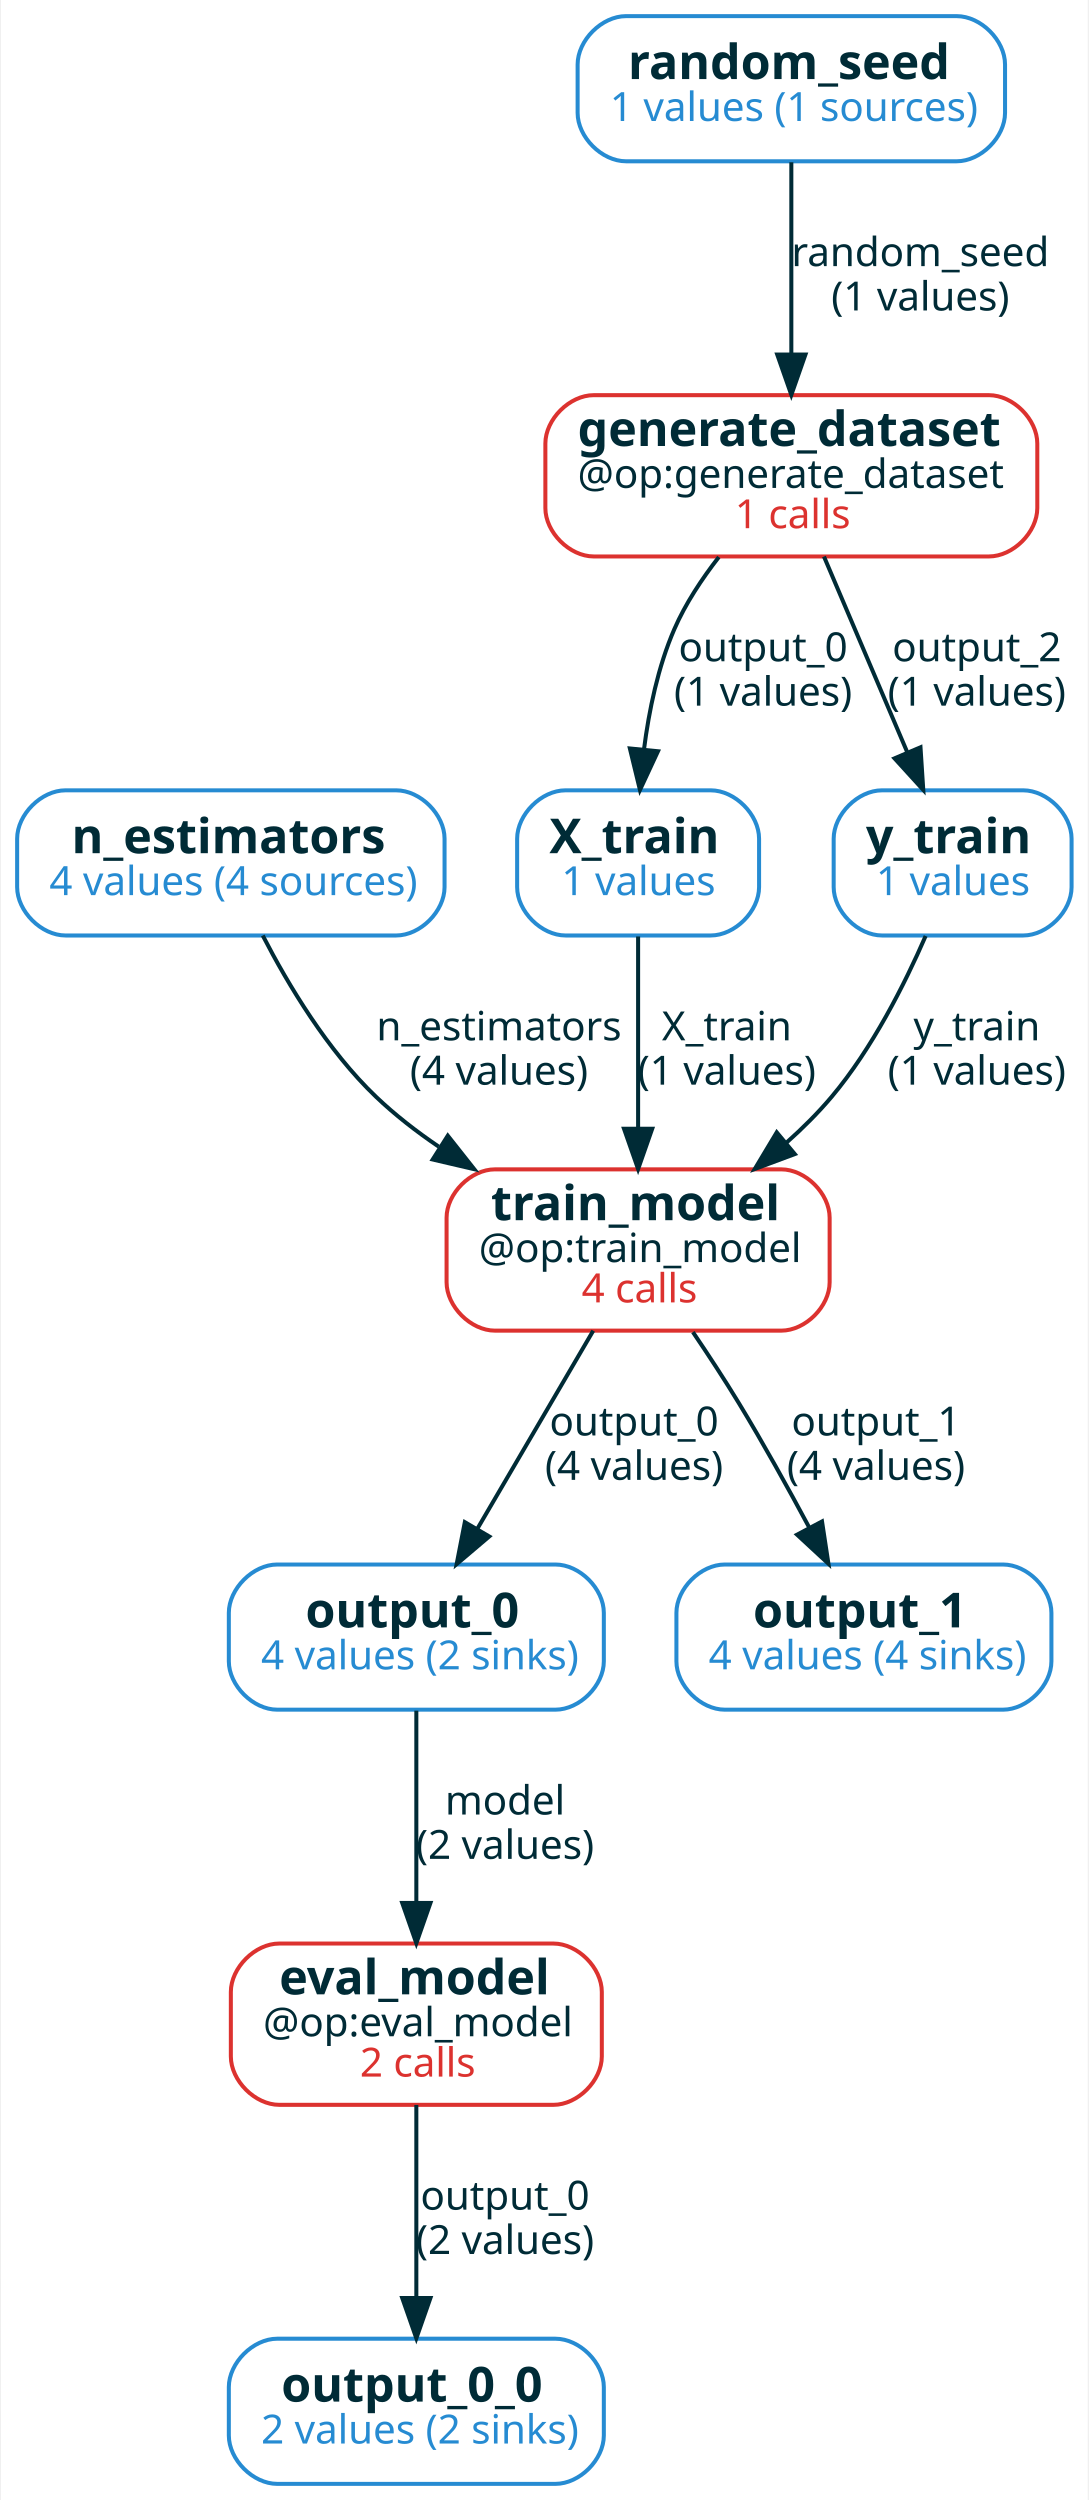
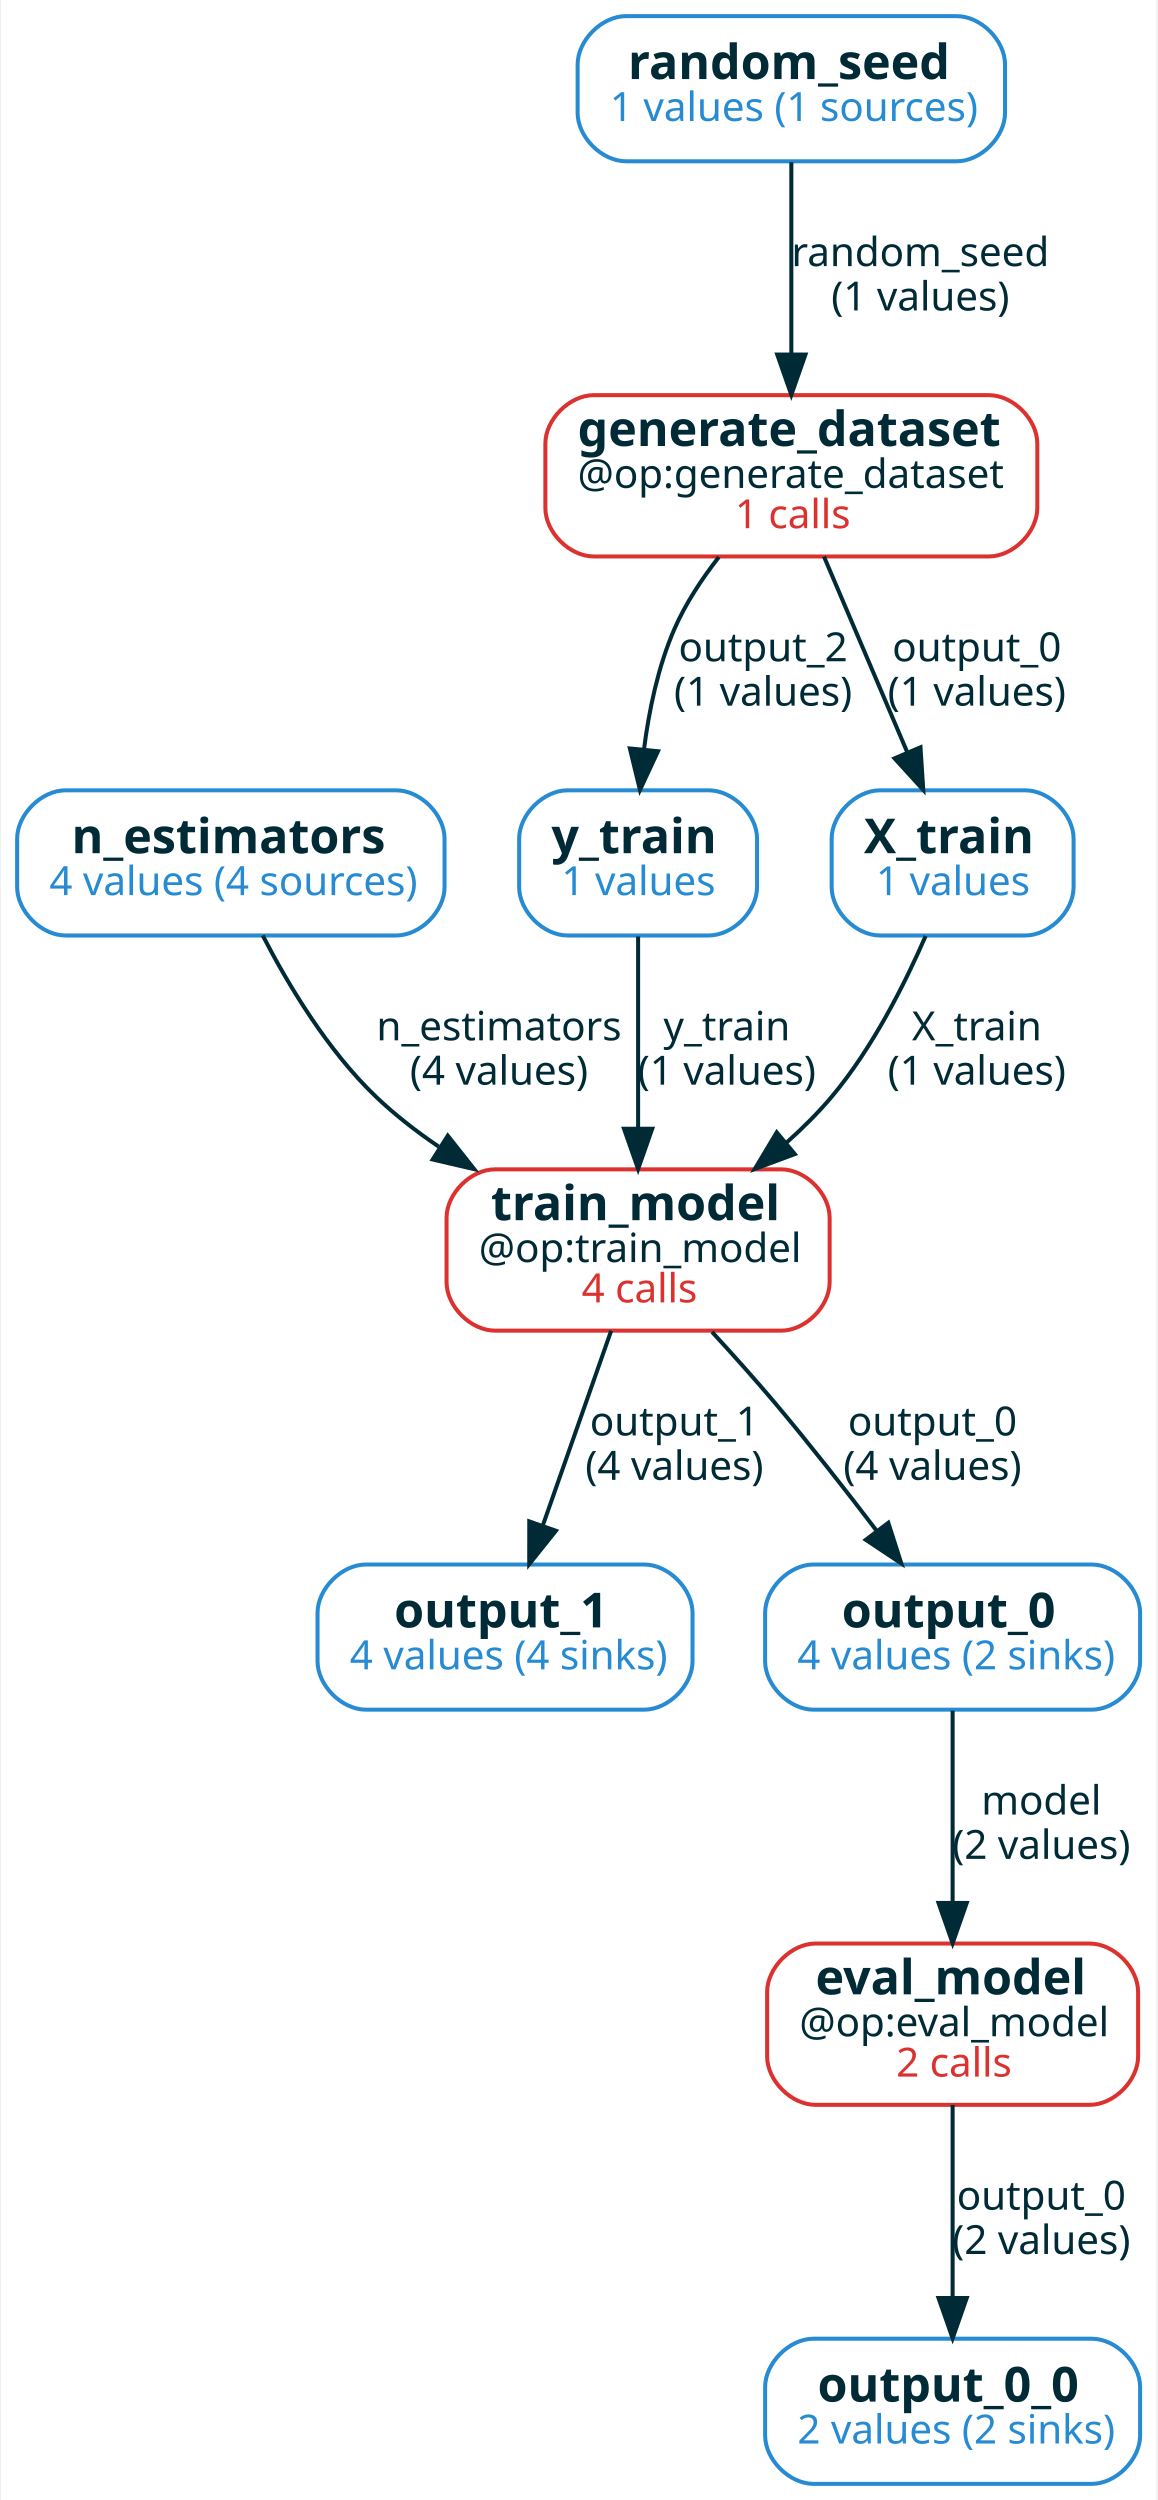
- <svg xmlns="http://www.w3.org/2000/svg" width="270pt" height="620pt" viewBox="0.00 0.00 269.50 620.00">
+ <svg xmlns="http://www.w3.org/2000/svg" width="287pt" height="620pt" viewBox="0.00 0.00 286.50 620.00">
  <g id="graph0" class="graph" transform="scale(1 1) rotate(0) translate(4 616)">
-     <polygon fill="white" stroke="transparent" points="-4,4 -4,-616 265.5,-616 265.5,4 -4,4" />
+     <polygon fill="white" stroke="transparent" points="-4,4 -4,-616 282.5,-616 282.5,4 -4,4" />
    <g id="node1" class="node">
-       <path fill="none" stroke="#268bd2" d="M94,-420C94,-420 12,-420 12,-420 6,-420 0,-414 0,-408 0,-408 0,-396 0,-396 0,-390 6,-384 12,-384 12,-384 94,-384 94,-384 100,-384 106,-390 106,-396 106,-396 106,-408 106,-408 106,-414 100,-420 94,-420" />
-       <text text-anchor="start" x="13.5" y="-404.4" font-family="RobotoMono" font-weight="bold" font-size="12.00" fill="#002b36">n_estimators</text>
-       <text text-anchor="start" x="8" y="-394" font-family="RobotoMono" font-size="10.00" fill="#268bd2">4 values (4 sources)</text>
+       <path fill="none" stroke="#268bd2" d="M171.5,-420C171.5,-420 136.5,-420 136.5,-420 130.5,-420 124.5,-414 124.5,-408 124.5,-408 124.5,-396 124.5,-396 124.5,-390 130.5,-384 136.5,-384 136.5,-384 171.5,-384 171.5,-384 177.5,-384 183.5,-390 183.5,-396 183.5,-396 183.5,-408 183.5,-408 183.5,-414 177.5,-420 171.5,-420" />
+       <text text-anchor="start" x="132.5" y="-404.4" font-family="RobotoMono" font-weight="bold" font-size="12.00" fill="#002b36">y_train</text>
+       <text text-anchor="start" x="135" y="-394" font-family="RobotoMono" font-size="10.00" fill="#268bd2">1 values</text>
    </g>
-     <g id="node10" class="node">
+     <g id="node9" class="node">
      <path fill="none" stroke="#dc322f" d="M189.5,-326C189.5,-326 118.5,-326 118.5,-326 112.5,-326 106.5,-320 106.5,-314 106.5,-314 106.5,-298 106.5,-298 106.5,-292 112.5,-286 118.5,-286 118.5,-286 189.5,-286 189.5,-286 195.5,-286 201.5,-292 201.5,-298 201.5,-298 201.5,-314 201.5,-314 201.5,-320 195.5,-326 189.5,-326" />
      <text text-anchor="start" x="117.5" y="-313.4" font-family="RobotoMono" font-weight="bold" font-size="12.00" fill="#002b36">train_model</text>
      <text text-anchor="start" x="114.5" y="-303" font-family="RobotoMono" font-size="10.00" fill="#002b36">@op:train_model</text>
      <text text-anchor="start" x="140" y="-293" font-family="RobotoMono" font-size="10.00" fill="#dc322f">4 calls</text>
    </g>
    <g id="edge4" class="edge">
-       <path fill="none" stroke="#002b36" d="M60.91,-383.99C67.22,-371.76 76.98,-355.48 89,-344 93.68,-339.53 99.01,-335.39 104.55,-331.63" />
-       <polygon fill="#002b36" stroke="#002b36" points="106.8,-334.35 113.37,-326.04 103.05,-328.44 106.8,-334.35" />
-       <text text-anchor="middle" x="119.5" y="-358" font-family="RobotoMono" font-size="10.00" fill="#002b36">n_estimators</text>
-       <text text-anchor="middle" x="119.5" y="-347" font-family="RobotoMono" font-size="10.00" fill="#002b36">(4 values)</text>
+       <path fill="none" stroke="#002b36" d="M154,-383.76C154,-370.5 154,-351.86 154,-336.27" />
+       <polygon fill="#002b36" stroke="#002b36" points="157.5,-336.07 154,-326.07 150.5,-336.07 157.5,-336.07" />
+       <text text-anchor="middle" x="176" y="-358" font-family="RobotoMono" font-size="10.00" fill="#002b36">y_train</text>
+       <text text-anchor="middle" x="176" y="-347" font-family="RobotoMono" font-size="10.00" fill="#002b36">(1 values)</text>
    </g>
    <g id="node2" class="node">
-       <path fill="none" stroke="#268bd2" d="M133.5,-228C133.5,-228 64.5,-228 64.5,-228 58.5,-228 52.5,-222 52.5,-216 52.5,-216 52.5,-204 52.5,-204 52.5,-198 58.5,-192 64.5,-192 64.5,-192 133.5,-192 133.5,-192 139.5,-192 145.5,-198 145.5,-204 145.5,-204 145.5,-216 145.5,-216 145.5,-222 139.5,-228 133.5,-228" />
-       <text text-anchor="start" x="71.5" y="-212.4" font-family="RobotoMono" font-weight="bold" font-size="12.00" fill="#002b36">output_0</text>
-       <text text-anchor="start" x="60.5" y="-202" font-family="RobotoMono" font-size="10.00" fill="#268bd2">4 values (2 sinks)</text>
-     </g>
-     <g id="node9" class="node">
-       <path fill="none" stroke="#dc322f" d="M133,-134C133,-134 65,-134 65,-134 59,-134 53,-128 53,-122 53,-122 53,-106 53,-106 53,-100 59,-94 65,-94 65,-94 133,-94 133,-94 139,-94 145,-100 145,-106 145,-106 145,-122 145,-122 145,-128 139,-134 133,-134" />
-       <text text-anchor="start" x="65" y="-121.4" font-family="RobotoMono" font-weight="bold" font-size="12.00" fill="#002b36">eval_model</text>
-       <text text-anchor="start" x="61" y="-111" font-family="RobotoMono" font-size="10.00" fill="#002b36">@op:eval_model</text>
-       <text text-anchor="start" x="85" y="-101" font-family="RobotoMono" font-size="10.00" fill="#dc322f">2 calls</text>
-     </g>
-     <g id="edge6" class="edge">
-       <path fill="none" stroke="#002b36" d="M99,-191.76C99,-178.5 99,-159.86 99,-144.27" />
-       <polygon fill="#002b36" stroke="#002b36" points="102.5,-144.07 99,-134.07 95.5,-144.07 102.5,-144.07" />
-       <text text-anchor="middle" x="121" y="-166" font-family="RobotoMono" font-size="10.00" fill="#002b36">model</text>
-       <text text-anchor="middle" x="121" y="-155" font-family="RobotoMono" font-size="10.00" fill="#002b36">(2 values)</text>
-     </g>
-     <g id="node3" class="node">
-       <path fill="none" stroke="#268bd2" d="M133.5,-36C133.5,-36 64.5,-36 64.5,-36 58.5,-36 52.5,-30 52.5,-24 52.5,-24 52.5,-12 52.5,-12 52.5,-6 58.5,0 64.5,0 64.5,0 133.5,0 133.5,0 139.5,0 145.5,-6 145.5,-12 145.5,-12 145.5,-24 145.5,-24 145.5,-30 139.5,-36 133.5,-36" />
-       <text text-anchor="start" x="65.5" y="-20.4" font-family="RobotoMono" font-weight="bold" font-size="12.00" fill="#002b36">output_0_0</text>
-       <text text-anchor="start" x="60.5" y="-10" font-family="RobotoMono" font-size="10.00" fill="#268bd2">2 values (2 sinks)</text>
-     </g>
-     <g id="node4" class="node">
-       <path fill="none" stroke="#268bd2" d="M172,-420C172,-420 136,-420 136,-420 130,-420 124,-414 124,-408 124,-408 124,-396 124,-396 124,-390 130,-384 136,-384 136,-384 172,-384 172,-384 178,-384 184,-390 184,-396 184,-396 184,-408 184,-408 184,-414 178,-420 172,-420" />
-       <text text-anchor="start" x="132" y="-404.4" font-family="RobotoMono" font-weight="bold" font-size="12.00" fill="#002b36">X_train</text>
-       <text text-anchor="start" x="135" y="-394" font-family="RobotoMono" font-size="10.00" fill="#268bd2">1 values</text>
-     </g>
-     <g id="edge3" class="edge">
-       <path fill="none" stroke="#002b36" d="M154,-383.76C154,-370.5 154,-351.86 154,-336.27" />
-       <polygon fill="#002b36" stroke="#002b36" points="157.5,-336.07 154,-326.07 150.5,-336.07 157.5,-336.07" />
-       <text text-anchor="middle" x="176" y="-358" font-family="RobotoMono" font-size="10.00" fill="#002b36">X_train</text>
-       <text text-anchor="middle" x="176" y="-347" font-family="RobotoMono" font-size="10.00" fill="#002b36">(1 values)</text>
-     </g>
-     <g id="node5" class="node">
-       <path fill="none" stroke="#268bd2" d="M244.5,-228C244.5,-228 175.5,-228 175.5,-228 169.5,-228 163.5,-222 163.5,-216 163.5,-216 163.5,-204 163.5,-204 163.5,-198 169.5,-192 175.5,-192 175.5,-192 244.5,-192 244.5,-192 250.5,-192 256.5,-198 256.5,-204 256.5,-204 256.5,-216 256.5,-216 256.5,-222 250.5,-228 244.5,-228" />
-       <text text-anchor="start" x="182.5" y="-212.4" font-family="RobotoMono" font-weight="bold" font-size="12.00" fill="#002b36">output_1</text>
-       <text text-anchor="start" x="171.5" y="-202" font-family="RobotoMono" font-size="10.00" fill="#268bd2">4 values (4 sinks)</text>
-     </g>
-     <g id="node6" class="node">
      <path fill="none" stroke="#268bd2" d="M233,-612C233,-612 151,-612 151,-612 145,-612 139,-606 139,-600 139,-600 139,-588 139,-588 139,-582 145,-576 151,-576 151,-576 233,-576 233,-576 239,-576 245,-582 245,-588 245,-588 245,-600 245,-600 245,-606 239,-612 233,-612" />
      <text text-anchor="start" x="151.5" y="-596.4" font-family="RobotoMono" font-weight="bold" font-size="12.00" fill="#002b36">random_seed</text>
      <text text-anchor="start" x="147" y="-586" font-family="RobotoMono" font-size="10.00" fill="#268bd2">1 values (1 sources)</text>
    </g>
-     <g id="node8" class="node">
+     <g id="node10" class="node">
      <path fill="none" stroke="#dc322f" d="M241,-518C241,-518 143,-518 143,-518 137,-518 131,-512 131,-506 131,-506 131,-490 131,-490 131,-484 137,-478 143,-478 143,-478 241,-478 241,-478 247,-478 253,-484 253,-490 253,-490 253,-506 253,-506 253,-512 247,-518 241,-518" />
      <text text-anchor="start" x="139" y="-505.4" font-family="RobotoMono" font-weight="bold" font-size="12.00" fill="#002b36">generate_dataset</text>
      <text text-anchor="start" x="139" y="-495" font-family="RobotoMono" font-size="10.00" fill="#002b36">@op:generate_dataset</text>
      <text text-anchor="start" x="178" y="-485" font-family="RobotoMono" font-size="10.00" fill="#dc322f">1 calls</text>
    </g>
    <g id="edge9" class="edge">
      <path fill="none" stroke="#002b36" d="M192,-575.76C192,-562.5 192,-543.86 192,-528.27" />
      <polygon fill="#002b36" stroke="#002b36" points="195.5,-528.07 192,-518.07 188.5,-528.07 195.5,-528.07" />
      <text text-anchor="middle" x="224" y="-550" font-family="RobotoMono" font-size="10.00" fill="#002b36">random_seed</text>
      <text text-anchor="middle" x="224" y="-539" font-family="RobotoMono" font-size="10.00" fill="#002b36">(1 values)</text>
    </g>
-     <g id="node7" class="node">
-       <path fill="none" stroke="#268bd2" d="M249.5,-420C249.5,-420 214.5,-420 214.5,-420 208.5,-420 202.5,-414 202.5,-408 202.5,-408 202.5,-396 202.5,-396 202.5,-390 208.5,-384 214.5,-384 214.5,-384 249.5,-384 249.5,-384 255.5,-384 261.5,-390 261.5,-396 261.5,-396 261.5,-408 261.5,-408 261.5,-414 255.5,-420 249.5,-420" />
-       <text text-anchor="start" x="210.5" y="-404.4" font-family="RobotoMono" font-weight="bold" font-size="12.00" fill="#002b36">y_train</text>
+     <g id="node3" class="node">
+       <path fill="none" stroke="#268bd2" d="M94,-420C94,-420 12,-420 12,-420 6,-420 0,-414 0,-408 0,-408 0,-396 0,-396 0,-390 6,-384 12,-384 12,-384 94,-384 94,-384 100,-384 106,-390 106,-396 106,-396 106,-408 106,-408 106,-414 100,-420 94,-420" />
+       <text text-anchor="start" x="13.5" y="-404.4" font-family="RobotoMono" font-weight="bold" font-size="12.00" fill="#002b36">n_estimators</text>
+       <text text-anchor="start" x="8" y="-394" font-family="RobotoMono" font-size="10.00" fill="#268bd2">4 values (4 sources)</text>
+     </g>
+     <g id="edge5" class="edge">
+       <path fill="none" stroke="#002b36" d="M60.91,-383.99C67.22,-371.76 76.98,-355.48 89,-344 93.68,-339.53 99.01,-335.39 104.55,-331.63" />
+       <polygon fill="#002b36" stroke="#002b36" points="106.8,-334.35 113.37,-326.04 103.05,-328.44 106.8,-334.35" />
+       <text text-anchor="middle" x="119.5" y="-358" font-family="RobotoMono" font-size="10.00" fill="#002b36">n_estimators</text>
+       <text text-anchor="middle" x="119.5" y="-347" font-family="RobotoMono" font-size="10.00" fill="#002b36">(4 values)</text>
+     </g>
+     <g id="node4" class="node">
+       <path fill="none" stroke="#268bd2" d="M155.5,-228C155.5,-228 86.5,-228 86.5,-228 80.5,-228 74.5,-222 74.5,-216 74.5,-216 74.5,-204 74.5,-204 74.5,-198 80.5,-192 86.5,-192 86.5,-192 155.5,-192 155.5,-192 161.5,-192 167.5,-198 167.5,-204 167.5,-204 167.5,-216 167.5,-216 167.5,-222 161.5,-228 155.5,-228" />
+       <text text-anchor="start" x="93.5" y="-212.4" font-family="RobotoMono" font-weight="bold" font-size="12.00" fill="#002b36">output_1</text>
+       <text text-anchor="start" x="82.5" y="-202" font-family="RobotoMono" font-size="10.00" fill="#268bd2">4 values (4 sinks)</text>
+     </g>
+     <g id="node5" class="node">
+       <path fill="none" stroke="#268bd2" d="M266.5,-36C266.5,-36 197.5,-36 197.5,-36 191.5,-36 185.5,-30 185.5,-24 185.5,-24 185.5,-12 185.5,-12 185.5,-6 191.5,0 197.5,0 197.5,0 266.5,0 266.5,0 272.5,0 278.5,-6 278.5,-12 278.5,-12 278.5,-24 278.5,-24 278.5,-30 272.5,-36 266.5,-36" />
+       <text text-anchor="start" x="198.5" y="-20.4" font-family="RobotoMono" font-weight="bold" font-size="12.00" fill="#002b36">output_0_0</text>
+       <text text-anchor="start" x="193.5" y="-10" font-family="RobotoMono" font-size="10.00" fill="#268bd2">2 values (2 sinks)</text>
+     </g>
+     <g id="node6" class="node">
+       <path fill="none" stroke="#268bd2" d="M250,-420C250,-420 214,-420 214,-420 208,-420 202,-414 202,-408 202,-408 202,-396 202,-396 202,-390 208,-384 214,-384 214,-384 250,-384 250,-384 256,-384 262,-390 262,-396 262,-396 262,-408 262,-408 262,-414 256,-420 250,-420" />
+       <text text-anchor="start" x="210" y="-404.4" font-family="RobotoMono" font-weight="bold" font-size="12.00" fill="#002b36">X_train</text>
      <text text-anchor="start" x="213" y="-394" font-family="RobotoMono" font-size="10.00" fill="#268bd2">1 values</text>
    </g>
-     <g id="edge5" class="edge">
+     <g id="edge3" class="edge">
      <path fill="none" stroke="#002b36" d="M225.31,-383.88C220.1,-371.91 212.08,-355.98 202,-344 198.66,-340.03 194.82,-336.21 190.8,-332.63" />
      <polygon fill="#002b36" stroke="#002b36" points="192.86,-329.79 182.93,-326.09 188.38,-335.18 192.86,-329.79" />
-       <text text-anchor="middle" x="238" y="-358" font-family="RobotoMono" font-size="10.00" fill="#002b36">y_train</text>
+       <text text-anchor="middle" x="238" y="-358" font-family="RobotoMono" font-size="10.00" fill="#002b36">X_train</text>
      <text text-anchor="middle" x="238" y="-347" font-family="RobotoMono" font-size="10.00" fill="#002b36">(1 values)</text>
    </g>
-     <g id="edge7" class="edge">
+     <g id="node7" class="node">
+       <path fill="none" stroke="#268bd2" d="M266.5,-228C266.5,-228 197.5,-228 197.5,-228 191.5,-228 185.5,-222 185.5,-216 185.5,-216 185.5,-204 185.5,-204 185.5,-198 191.5,-192 197.5,-192 197.5,-192 266.5,-192 266.5,-192 272.5,-192 278.5,-198 278.5,-204 278.5,-204 278.5,-216 278.5,-216 278.5,-222 272.5,-228 266.5,-228" />
+       <text text-anchor="start" x="204.5" y="-212.4" font-family="RobotoMono" font-weight="bold" font-size="12.00" fill="#002b36">output_0</text>
+       <text text-anchor="start" x="193.5" y="-202" font-family="RobotoMono" font-size="10.00" fill="#268bd2">4 values (2 sinks)</text>
+     </g>
+     <g id="node8" class="node">
+       <path fill="none" stroke="#dc322f" d="M266,-134C266,-134 198,-134 198,-134 192,-134 186,-128 186,-122 186,-122 186,-106 186,-106 186,-100 192,-94 198,-94 198,-94 266,-94 266,-94 272,-94 278,-100 278,-106 278,-106 278,-122 278,-122 278,-128 272,-134 266,-134" />
+       <text text-anchor="start" x="198" y="-121.4" font-family="RobotoMono" font-weight="bold" font-size="12.00" fill="#002b36">eval_model</text>
+       <text text-anchor="start" x="194" y="-111" font-family="RobotoMono" font-size="10.00" fill="#002b36">@op:eval_model</text>
+       <text text-anchor="start" x="218" y="-101" font-family="RobotoMono" font-size="10.00" fill="#dc322f">2 calls</text>
+     </g>
+     <g id="edge6" class="edge">
+       <path fill="none" stroke="#002b36" d="M232,-191.76C232,-178.5 232,-159.86 232,-144.27" />
+       <polygon fill="#002b36" stroke="#002b36" points="235.5,-144.07 232,-134.07 228.5,-144.07 235.5,-144.07" />
+       <text text-anchor="middle" x="254" y="-166" font-family="RobotoMono" font-size="10.00" fill="#002b36">model</text>
+       <text text-anchor="middle" x="254" y="-155" font-family="RobotoMono" font-size="10.00" fill="#002b36">(2 values)</text>
+     </g>
+     <g id="edge10" class="edge">
+       <path fill="none" stroke="#002b36" d="M232,-93.98C232,-80.34 232,-61.75 232,-46.5" />
+       <polygon fill="#002b36" stroke="#002b36" points="235.5,-46.1 232,-36.1 228.5,-46.1 235.5,-46.1" />
+       <text text-anchor="middle" x="254" y="-68" font-family="RobotoMono" font-size="10.00" fill="#002b36">output_0</text>
+       <text text-anchor="middle" x="254" y="-57" font-family="RobotoMono" font-size="10.00" fill="#002b36">(2 values)</text>
+     </g>
+     <g id="edge1" class="edge">
+       <path fill="none" stroke="#002b36" d="M147.32,-285.98C142.44,-272.07 135.75,-253.03 130.34,-237.61" />
+       <polygon fill="#002b36" stroke="#002b36" points="133.62,-236.37 127,-228.1 127.01,-238.69 133.62,-236.37" />
+       <text text-anchor="middle" x="163" y="-260" font-family="RobotoMono" font-size="10.00" fill="#002b36">output_1</text>
+       <text text-anchor="middle" x="163" y="-249" font-family="RobotoMono" font-size="10.00" fill="#002b36">(4 values)</text>
+     </g>
+     <g id="edge2" class="edge">
+       <path fill="none" stroke="#002b36" d="M172.32,-285.69C177.49,-280.08 183.05,-273.87 188,-268 196.56,-257.84 205.59,-246.3 213.23,-236.27" />
+       <polygon fill="#002b36" stroke="#002b36" points="216.05,-238.35 219.28,-228.26 210.46,-234.13 216.05,-238.35" />
+       <text text-anchor="middle" x="227" y="-260" font-family="RobotoMono" font-size="10.00" fill="#002b36">output_0</text>
+       <text text-anchor="middle" x="227" y="-249" font-family="RobotoMono" font-size="10.00" fill="#002b36">(4 values)</text>
+     </g>
+     <g id="edge8" class="edge">
      <path fill="none" stroke="#002b36" d="M174.02,-477.85C169.8,-472.43 165.74,-466.29 163,-460 158.95,-450.69 156.69,-439.82 155.45,-430.08" />
      <polygon fill="#002b36" stroke="#002b36" points="158.93,-429.69 154.46,-420.09 151.96,-430.38 158.93,-429.69" />
-       <text text-anchor="middle" x="185" y="-452" font-family="RobotoMono" font-size="10.00" fill="#002b36">output_0</text>
+       <text text-anchor="middle" x="185" y="-452" font-family="RobotoMono" font-size="10.00" fill="#002b36">output_2</text>
      <text text-anchor="middle" x="185" y="-441" font-family="RobotoMono" font-size="10.00" fill="#002b36">(1 values)</text>
    </g>
-     <g id="edge8" class="edge">
+     <g id="edge7" class="edge">
      <path fill="none" stroke="#002b36" d="M200.09,-477.98C206.01,-464.07 214.12,-445.03 220.68,-429.61" />
      <polygon fill="#002b36" stroke="#002b36" points="224.03,-430.67 224.72,-420.1 217.59,-427.93 224.03,-430.67" />
-       <text text-anchor="middle" x="238" y="-452" font-family="RobotoMono" font-size="10.00" fill="#002b36">output_2</text>
+       <text text-anchor="middle" x="238" y="-452" font-family="RobotoMono" font-size="10.00" fill="#002b36">output_0</text>
      <text text-anchor="middle" x="238" y="-441" font-family="RobotoMono" font-size="10.00" fill="#002b36">(1 values)</text>
-     </g>
-     <g id="edge10" class="edge">
-       <path fill="none" stroke="#002b36" d="M99,-93.98C99,-80.34 99,-61.75 99,-46.5" />
-       <polygon fill="#002b36" stroke="#002b36" points="102.5,-46.1 99,-36.1 95.5,-46.1 102.5,-46.1" />
-       <text text-anchor="middle" x="121" y="-68" font-family="RobotoMono" font-size="10.00" fill="#002b36">output_0</text>
-       <text text-anchor="middle" x="121" y="-57" font-family="RobotoMono" font-size="10.00" fill="#002b36">(2 values)</text>
-     </g>
-     <g id="edge1" class="edge">
-       <path fill="none" stroke="#002b36" d="M142.87,-285.98C134.58,-271.81 123.17,-252.3 114.06,-236.74" />
-       <polygon fill="#002b36" stroke="#002b36" points="117.08,-234.96 109,-228.1 111.03,-238.5 117.08,-234.96" />
-       <text text-anchor="middle" x="153" y="-260" font-family="RobotoMono" font-size="10.00" fill="#002b36">output_0</text>
-       <text text-anchor="middle" x="153" y="-249" font-family="RobotoMono" font-size="10.00" fill="#002b36">(4 values)</text>
-     </g>
-     <g id="edge2" class="edge">
-       <path fill="none" stroke="#002b36" d="M167.59,-285.64C171.4,-280.02 175.46,-273.83 179,-268 185.03,-258.08 191.23,-246.91 196.48,-237.1" />
-       <polygon fill="#002b36" stroke="#002b36" points="199.61,-238.68 201.2,-228.2 193.42,-235.4 199.61,-238.68" />
-       <text text-anchor="middle" x="213" y="-260" font-family="RobotoMono" font-size="10.00" fill="#002b36">output_1</text>
-       <text text-anchor="middle" x="213" y="-249" font-family="RobotoMono" font-size="10.00" fill="#002b36">(4 values)</text>
    </g>
  </g>
</svg>
